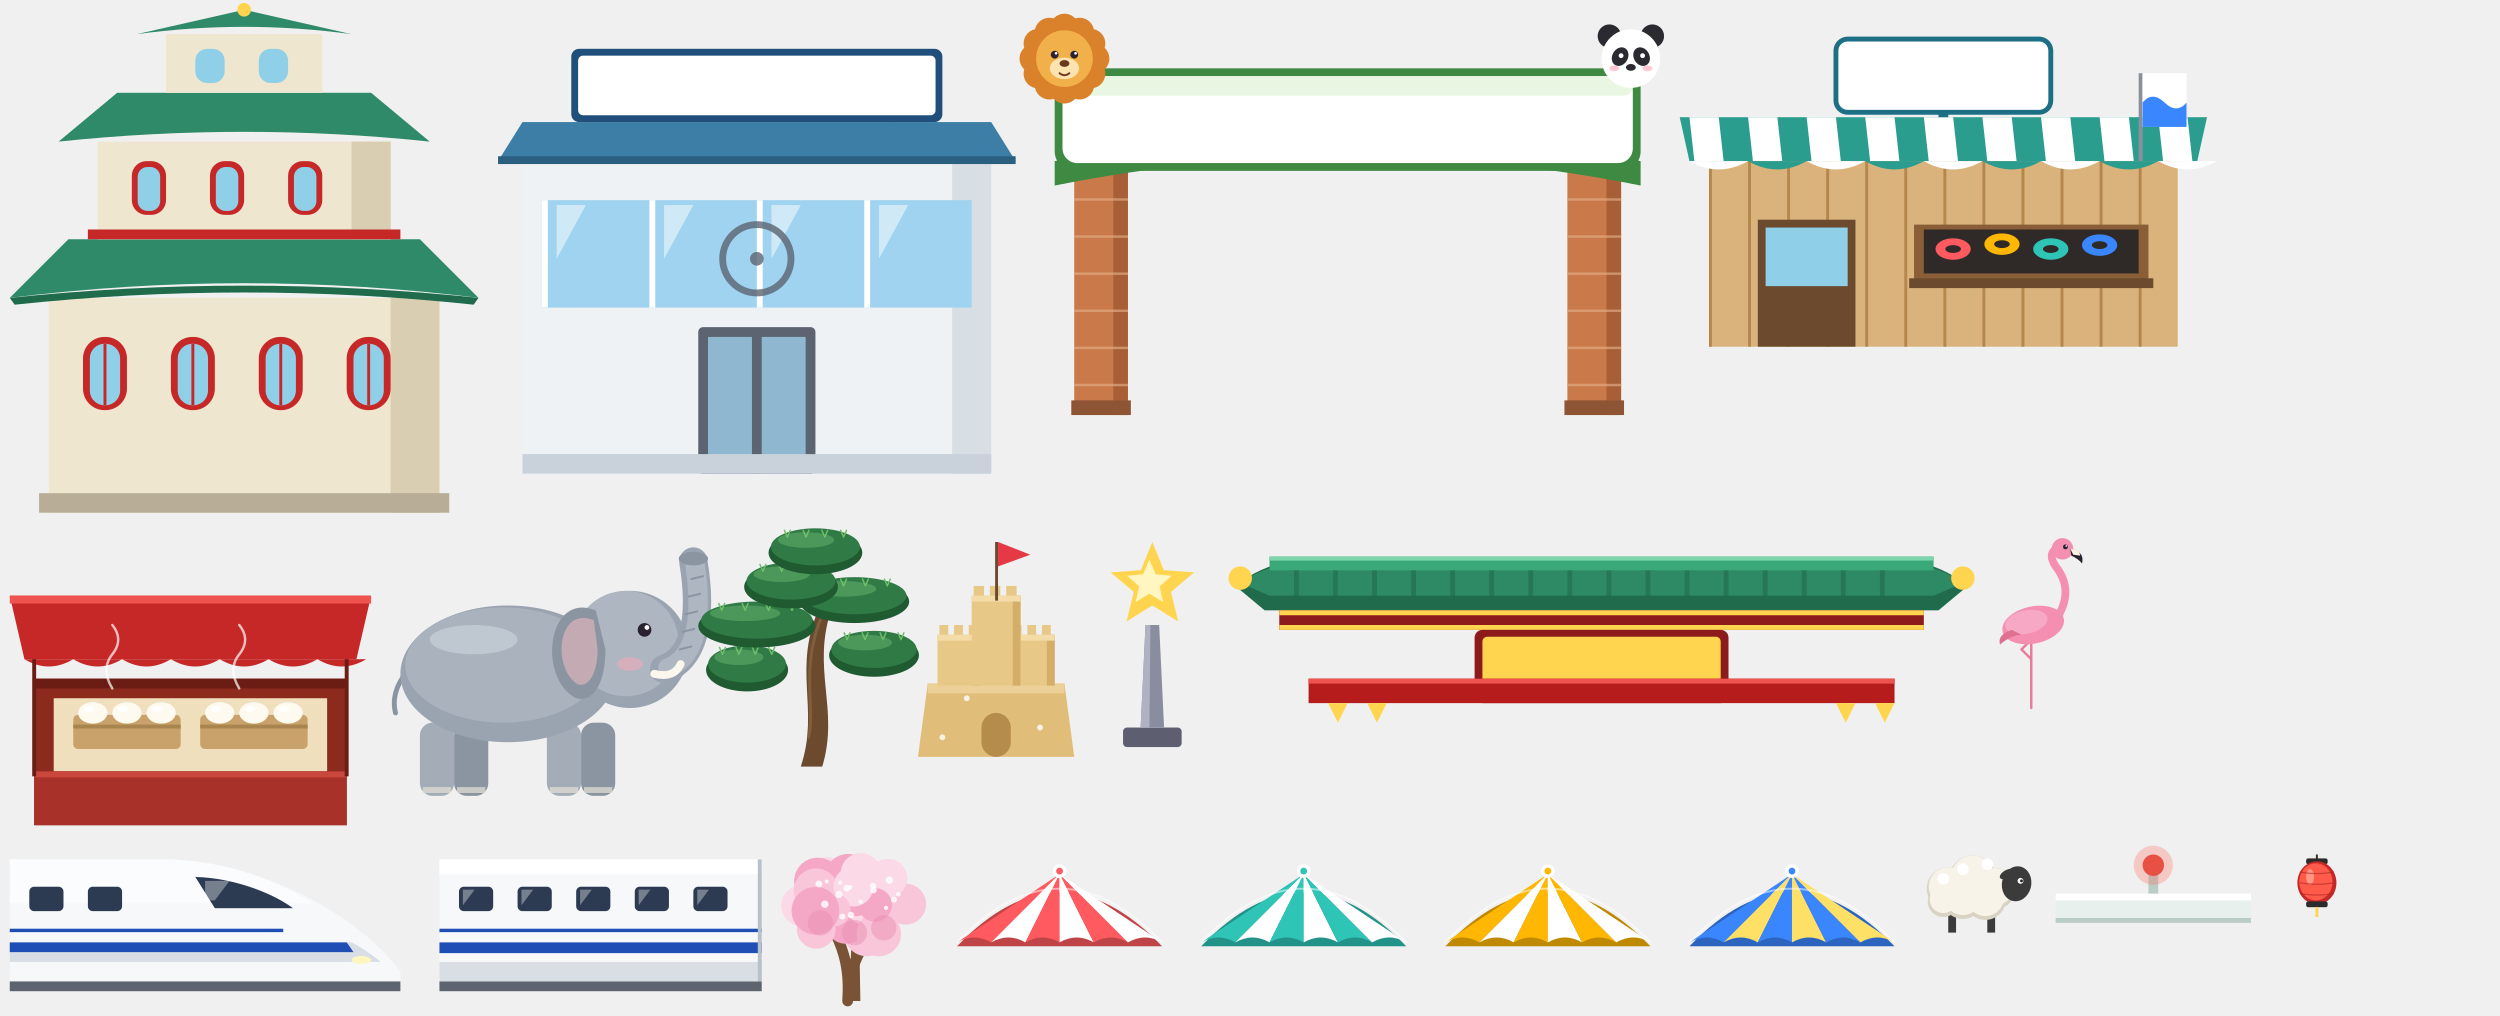
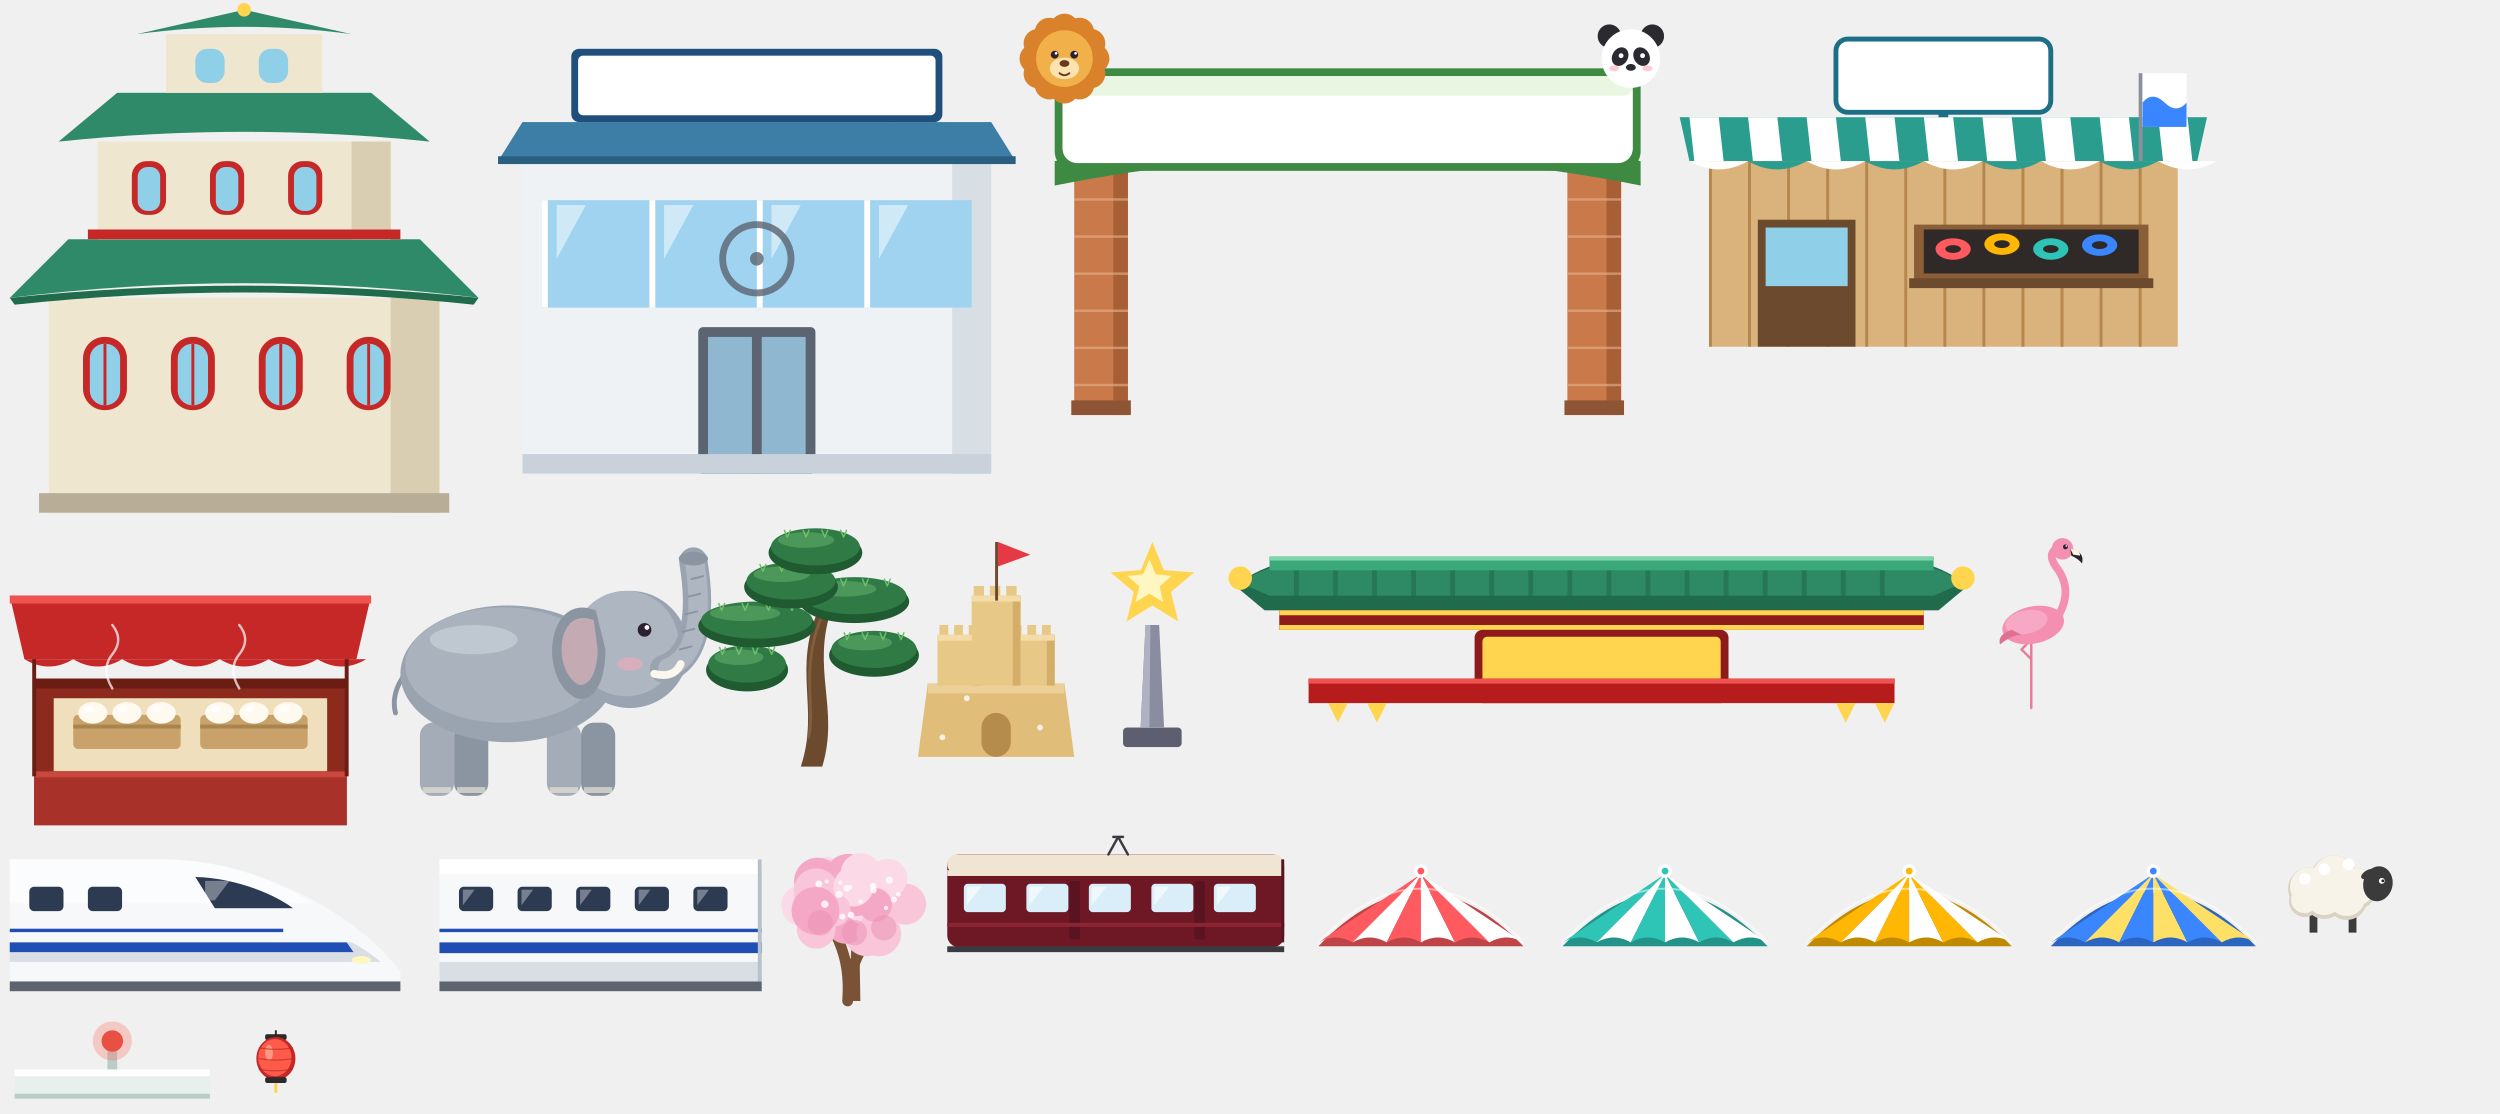
- <svg xmlns="http://www.w3.org/2000/svg" viewBox="0 0 512 208" width="512" height="208">
+ <svg xmlns="http://www.w3.org/2000/svg" viewBox="0 0 512 228" width="512" height="228">
  <g id="deco_ijokaku" transform="translate(2 2)">
    <g transform="translate(8 103) scale(0.1)">
      <rect x="0" y="-440" width="800" height="440" fill="#efe6cf" />
      <rect x="700" y="-440" width="100" height="440" fill="#d9ceb2" />
      <rect x="-20" y="-40" width="840" height="40" fill="#b8ae98" />
      <rect x="70" y="-360" width="90" height="150" rx="44" ry="44" fill="#c62828" />
      <rect x="84" y="-346" width="62" height="126" rx="30" ry="30" fill="#8fd0e8" />
      <rect x="112" y="-346" width="6" height="126" fill="#c62828" />
      <rect x="250" y="-360" width="90" height="150" rx="44" ry="44" fill="#c62828" />
      <rect x="264" y="-346" width="62" height="126" rx="30" ry="30" fill="#8fd0e8" />
      <rect x="292" y="-346" width="6" height="126" fill="#c62828" />
      <rect x="430" y="-360" width="90" height="150" rx="44" ry="44" fill="#c62828" />
      <rect x="444" y="-346" width="62" height="126" rx="30" ry="30" fill="#8fd0e8" />
      <rect x="472" y="-346" width="6" height="126" fill="#c62828" />
      <rect x="610" y="-360" width="90" height="150" rx="44" ry="44" fill="#c62828" />
      <rect x="624" y="-346" width="62" height="126" rx="30" ry="30" fill="#8fd0e8" />
      <rect x="652" y="-346" width="6" height="126" fill="#c62828" />
      <path d="M-80 -440 Q400 -500 880 -440 L760 -560 L40 -560 Z" fill="#2f8a6a" />
      <path d="M-80 -440 Q400 -490 880 -440 L870 -426 Q400 -476 -70 -426 Z" fill="#1f6b4c" />
      <rect x="100" y="-760" width="600" height="200" fill="#efe6cf" />
      <rect x="620" y="-760" width="80" height="200" fill="#d9ceb2" />
      <rect x="170" y="-720" width="70" height="110" rx="30" ry="30" fill="#c62828" />
      <rect x="182" y="-708" width="46" height="90" rx="20" ry="20" fill="#8fd0e8" />
      <rect x="330" y="-720" width="70" height="110" rx="30" ry="30" fill="#c62828" />
      <rect x="342" y="-708" width="46" height="90" rx="20" ry="20" fill="#8fd0e8" />
      <rect x="490" y="-720" width="70" height="110" rx="30" ry="30" fill="#c62828" />
      <rect x="502" y="-708" width="46" height="90" rx="20" ry="20" fill="#8fd0e8" />
      <rect x="80" y="-580" width="640" height="20" fill="#c62828" />
      <path d="M20 -760 Q400 -800 780 -760 L660 -860 L140 -860 Z" fill="#2f8a6a" />
      <rect x="240" y="-980" width="320" height="120" fill="#efe6cf" />
      <rect x="300" y="-950" width="60" height="70" rx="24" ry="24" fill="#8fd0e8" />
      <rect x="430" y="-950" width="60" height="70" rx="24" ry="24" fill="#8fd0e8" />
      <path d="M180 -980 Q400 -1010 620 -980 L400 -1030 Z" fill="#2f8a6a" />
      <circle cx="400" cy="-1030" r="14" fill="#ffd54f" />
    </g>
  </g>
  <g id="deco_ropewayStation" transform="translate(102 2)">
    <g transform="translate(5 95) scale(0.1)">
      <rect x="0" y="-640" width="960" height="640" fill="#eef2f5" />
      <rect x="880" y="-640" width="80" height="640" fill="#d7dee4" />
      <rect x="40" y="-560" width="880" height="220" fill="#9fd3ef" />
      <rect x="40" y="-560" width="12" height="220" fill="#ffffff" />
      <rect x="260" y="-560" width="12" height="220" fill="#ffffff" />
      <rect x="480" y="-560" width="12" height="220" fill="#ffffff" />
      <rect x="700" y="-560" width="12" height="220" fill="#ffffff" />
      <path d="M70 -550 L130 -550 L70 -440 Z" fill="#ffffff" opacity="0.5" />
      <path d="M290 -550 L350 -550 L290 -440 Z" fill="#ffffff" opacity="0.5" />
      <path d="M510 -550 L570 -550 L510 -440 Z" fill="#ffffff" opacity="0.5" />
      <path d="M730 -550 L790 -550 L730 -440 Z" fill="#ffffff" opacity="0.5" />
      <circle cx="480" cy="-440" r="70" fill="none" stroke="#5b6470" stroke-width="14" opacity="0.8" />
      <circle cx="480" cy="-440" r="14" fill="#5b6470" opacity="0.8" />
      <path d="M-50 -640 L1010 -640 L960 -720 L0 -720 Z" fill="#3d7ea6" />
      <rect x="-50" y="-650" width="1060" height="16" fill="#2a5f80" />
      <rect x="360" y="-300" width="240" height="300" rx="10" ry="10" fill="#5b6470" />
      <rect x="380" y="-280" width="90" height="280" fill="#8fb7cf" />
      <rect x="490" y="-280" width="90" height="280" fill="#8fb7cf" />
      <rect x="0" y="-40" width="960" height="40" fill="#c9d2da" />
      <rect x="100" y="-870" width="760" height="150" rx="16" ry="16" fill="#1f4f7a" />
      <rect x="114" y="-856" width="732" height="122" rx="10" ry="10" fill="#ffffff" />
      <rect x="200" y="-730" width="16" height="10" fill="#1f4f7a" />
      <rect x="744" y="-730" width="16" height="10" fill="#1f4f7a" />
    </g>
  </g>
  <g id="deco_zooGate" transform="translate(212 2)">
    <g transform="translate(8 83) scale(0.1)">
      <rect x="0" y="-560" width="110" height="560" fill="#c9794a" />
      <rect x="80" y="-560" width="30" height="560" fill="#a95f36" />
      <rect x="0" y="-520" width="110" height="5" fill="#e8b38a" opacity="0.6" />
      <rect x="0" y="-444" width="110" height="5" fill="#e8b38a" opacity="0.6" />
      <rect x="0" y="-368" width="110" height="5" fill="#e8b38a" opacity="0.6" />
      <rect x="0" y="-292" width="110" height="5" fill="#e8b38a" opacity="0.6" />
      <rect x="0" y="-216" width="110" height="5" fill="#e8b38a" opacity="0.6" />
      <rect x="0" y="-140" width="110" height="5" fill="#e8b38a" opacity="0.6" />
      <rect x="0" y="-64" width="110" height="5" fill="#e8b38a" opacity="0.6" />
      <rect x="-12" y="-586" width="134" height="30" fill="#3f8a43" />
      <rect x="-12" y="-586" width="134" height="9" fill="#6fbf5a" />
      <rect x="-6" y="-30" width="122" height="30" fill="#8e5534" />
      <rect x="1010" y="-560" width="110" height="560" fill="#c9794a" />
      <rect x="1090" y="-560" width="30" height="560" fill="#a95f36" />
      <rect x="1010" y="-520" width="110" height="5" fill="#e8b38a" opacity="0.6" />
      <rect x="1010" y="-444" width="110" height="5" fill="#e8b38a" opacity="0.6" />
      <rect x="1010" y="-368" width="110" height="5" fill="#e8b38a" opacity="0.6" />
      <rect x="1010" y="-292" width="110" height="5" fill="#e8b38a" opacity="0.6" />
      <rect x="1010" y="-216" width="110" height="5" fill="#e8b38a" opacity="0.6" />
      <rect x="1010" y="-140" width="110" height="5" fill="#e8b38a" opacity="0.6" />
      <rect x="1010" y="-64" width="110" height="5" fill="#e8b38a" opacity="0.6" />
      <rect x="998" y="-586" width="134" height="30" fill="#3f8a43" />
      <rect x="998" y="-586" width="134" height="9" fill="#6fbf5a" />
      <rect x="1004" y="-30" width="122" height="30" fill="#8e5534" />
      <path d="M-40 -520 Q560 -640 1160 -520 L1160 -470 Q560 -590 -40 -470 Z" fill="#3f8a43" />
      <rect x="-40" y="-710" width="1200" height="210" rx="40" ry="40" fill="#3f8a43" />
      <rect x="-24" y="-694" width="1168" height="178" rx="30" ry="30" fill="#ffffff" />
      <rect x="-24" y="-694" width="1168" height="40" rx="20" ry="20" fill="#e9f7e2" />
      <g transform="translate(-20 -730)">
        <circle cx="62" cy="0" r="30" fill="#d9822b" />
        <circle cx="53.69" cy="31" r="30" fill="#d9822b" />
        <circle cx="31" cy="53.69" r="30" fill="#d9822b" />
        <circle cx="0" cy="62" r="30" fill="#d9822b" />
        <circle cx="-31" cy="53.69" r="30" fill="#d9822b" />
        <circle cx="-53.69" cy="31" r="30" fill="#d9822b" />
        <circle cx="-62" cy="0" r="30" fill="#d9822b" />
        <circle cx="-53.69" cy="-31" r="30" fill="#d9822b" />
        <circle cx="-31" cy="-53.69" r="30" fill="#d9822b" />
        <circle cx="0" cy="-62" r="30" fill="#d9822b" />
        <circle cx="31" cy="-53.69" r="30" fill="#d9822b" />
        <circle cx="53.69" cy="-31" r="30" fill="#d9822b" />
        <circle cx="0" cy="0" r="58" fill="#f2b04a" />
        <ellipse cx="0" cy="20" rx="30" ry="22" fill="#fde3b0" />
        <circle cx="-20" cy="-8" r="8" fill="#2a2230" />
        <circle cx="-17.2" cy="-10.8" r="2.8" fill="#ffffff" />
        <circle cx="20" cy="-8" r="8" fill="#2a2230" />
        <circle cx="22.8" cy="-10.8" r="2.8" fill="#ffffff" />
        <ellipse cx="0" cy="10" rx="10" ry="7" fill="#6b3a1c" />
        <path d="M-10 30 Q0 38 10 30" fill="none" stroke="#6b3a1c" stroke-width="4" stroke-linecap="round" stroke-linejoin="round" />
      </g>
      <g transform="translate(1140 -730)">
        <circle cx="-44" cy="-46" r="24" fill="#2a2a30" />
        <circle cx="44" cy="-46" r="24" fill="#2a2a30" />
        <circle cx="0" cy="0" r="60" fill="#ffffff" />
        <ellipse cx="-22" cy="-4" rx="16" ry="20" fill="#2a2a30" transform="rotate(30 -22 -4)" />
        <ellipse cx="22" cy="-4" rx="16" ry="20" fill="#2a2a30" transform="rotate(-30 22 -4)" />
        <circle cx="-20" cy="-6" r="5" fill="#ffffff" />
        <circle cx="24" cy="-6" r="5" fill="#ffffff" />
        <ellipse cx="0" cy="18" rx="10" ry="7" fill="#2a2a30" />
        <ellipse cx="-34" cy="20" rx="10" ry="6" fill="#ffb0c0" opacity="0.7" />
        <ellipse cx="34" cy="20" rx="10" ry="6" fill="#ffb0c0" opacity="0.7" />
      </g>
    </g>
  </g>
  <g id="deco_hut" transform="translate(344 2)">
    <g transform="translate(6 69) scale(0.1)">
      <rect x="0" y="-400" width="960" height="400" fill="#d9b27c" />
      <rect x="0" y="-400" width="6" height="400" fill="#b5874d" />
      <rect x="80" y="-400" width="6" height="400" fill="#b5874d" />
      <rect x="160" y="-400" width="6" height="400" fill="#b5874d" />
      <rect x="240" y="-400" width="6" height="400" fill="#b5874d" />
      <rect x="320" y="-400" width="6" height="400" fill="#b5874d" />
      <rect x="400" y="-400" width="6" height="400" fill="#b5874d" />
      <rect x="480" y="-400" width="6" height="400" fill="#b5874d" />
      <rect x="560" y="-400" width="6" height="400" fill="#b5874d" />
      <rect x="640" y="-400" width="6" height="400" fill="#b5874d" />
      <rect x="720" y="-400" width="6" height="400" fill="#b5874d" />
      <rect x="800" y="-400" width="6" height="400" fill="#b5874d" />
      <rect x="880" y="-400" width="6" height="400" fill="#b5874d" />
      <rect x="0" y="-400" width="960" height="20" fill="#b5874d" />
      <rect x="420" y="-250" width="480" height="120" fill="#8a5e36" />
      <rect x="410" y="-140" width="500" height="20" fill="#6b4a2e" />
      <rect x="440" y="-240" width="440" height="90" fill="#2f2a28" />
      <ellipse cx="500" cy="-200" rx="36" ry="22" fill="#ff5a5f" />
      <ellipse cx="500" cy="-200" rx="16" ry="8" fill="#2f2a28" />
      <ellipse cx="600" cy="-210" rx="36" ry="22" fill="#ffb703" />
      <ellipse cx="600" cy="-210" rx="16" ry="8" fill="#2f2a28" />
      <ellipse cx="700" cy="-200" rx="36" ry="22" fill="#2ec4b6" />
      <ellipse cx="700" cy="-200" rx="16" ry="8" fill="#2f2a28" />
      <ellipse cx="800" cy="-208" rx="36" ry="22" fill="#3a86ff" />
      <ellipse cx="800" cy="-208" rx="16" ry="8" fill="#2f2a28" />
      <rect x="100" y="-260" width="200" height="260" fill="#6b4a2e" />
      <rect x="116" y="-244" width="168" height="120" fill="#8fd0e8" />
      <path d="M-60 -470 L1020 -470 L1000 -380 L-40 -380 Z" fill="#2a9d8f" />
      <path d="M-40 -470 L20 -470 L30 -380 L-30 -380 Z" fill="#ffffff" />
      <path d="M80 -470 L140 -470 L150 -380 L90 -380 Z" fill="#ffffff" />
      <path d="M200 -470 L260 -470 L270 -380 L210 -380 Z" fill="#ffffff" />
      <path d="M320 -470 L380 -470 L390 -380 L330 -380 Z" fill="#ffffff" />
      <path d="M440 -470 L500 -470 L510 -380 L450 -380 Z" fill="#ffffff" />
      <path d="M560 -470 L620 -470 L630 -380 L570 -380 Z" fill="#ffffff" />
      <path d="M680 -470 L740 -470 L750 -380 L690 -380 Z" fill="#ffffff" />
      <path d="M800 -470 L860 -470 L870 -380 L810 -380 Z" fill="#ffffff" />
      <path d="M920 -470 L980 -470 L990 -380 L930 -380 Z" fill="#ffffff" />
      <path d="M-40 -380 q60 34 120 0 Z" fill="#ffffff" />
      <path d="M80 -380 q60 34 120 0 Z" fill="#2a9d8f" />
      <path d="M200 -380 q60 34 120 0 Z" fill="#ffffff" />
      <path d="M320 -380 q60 34 120 0 Z" fill="#2a9d8f" />
      <path d="M440 -380 q60 34 120 0 Z" fill="#ffffff" />
      <path d="M560 -380 q60 34 120 0 Z" fill="#2a9d8f" />
      <path d="M680 -380 q60 34 120 0 Z" fill="#ffffff" />
      <path d="M800 -380 q60 34 120 0 Z" fill="#2a9d8f" />
      <path d="M920 -380 q60 34 120 0 Z" fill="#ffffff" />
      <rect x="260" y="-630" width="440" height="150" rx="24" ry="24" fill="#ffffff" />
      <rect x="260" y="-630" width="440" height="150" rx="24" ry="24" fill="none" stroke="#1d6f86" stroke-width="10" />
      <rect x="470" y="-480" width="20" height="10" fill="#1d6f86" />
      <rect x="880" y="-560" width="8" height="180" fill="#8a8f99" />
      <rect x="888" y="-560" width="90" height="110" fill="#ffffff" />
      <path d="M888 -500 q20 -24 45 0 t45 0 L978 -450 L888 -450 Z" fill="#3a86ff" />
    </g>
  </g>
  <g id="deco_stall" transform="translate(2 110)">
    <g transform="translate(5 59) scale(0.1)">
      <rect x="0" y="-300" width="640" height="300" fill="#8d2a1e" />
      <rect x="0" y="-300" width="640" height="20" fill="#6b1d14" />
      <rect x="40" y="-260" width="560" height="150" fill="#f0dfbd" />
      <rect x="80" y="-226" width="220" height="70" rx="10" ry="10" fill="#c8a26a" />
      <rect x="80" y="-206" width="220" height="8" fill="#a8844e" />
      <ellipse cx="120" cy="-230" rx="30" ry="22" fill="#fffaf0" />
      <ellipse cx="112" cy="-238" rx="10" ry="6" fill="#ffffff" />
      <ellipse cx="190" cy="-230" rx="30" ry="22" fill="#fffaf0" />
      <ellipse cx="182" cy="-238" rx="10" ry="6" fill="#ffffff" />
      <ellipse cx="260" cy="-230" rx="30" ry="22" fill="#fffaf0" />
      <ellipse cx="252" cy="-238" rx="10" ry="6" fill="#ffffff" />
      <rect x="340" y="-226" width="220" height="70" rx="10" ry="10" fill="#c8a26a" />
      <rect x="340" y="-206" width="220" height="8" fill="#a8844e" />
      <ellipse cx="380" cy="-230" rx="30" ry="22" fill="#fffaf0" />
      <ellipse cx="372" cy="-238" rx="10" ry="6" fill="#ffffff" />
      <ellipse cx="450" cy="-230" rx="30" ry="22" fill="#fffaf0" />
      <ellipse cx="442" cy="-238" rx="10" ry="6" fill="#ffffff" />
      <ellipse cx="520" cy="-230" rx="30" ry="22" fill="#fffaf0" />
      <ellipse cx="512" cy="-238" rx="10" ry="6" fill="#ffffff" />
      <rect x="0" y="-110" width="640" height="110" fill="#a8322a" />
      <rect x="0" y="-110" width="640" height="12" fill="#c9473d" />
      <path d="M-50 -470 L690 -470 L660 -340 L-20 -340 Z" fill="#c62828" />
      <rect x="-50" y="-470" width="740" height="16" fill="#ef5350" />
      <path d="M-20 -340 q50 30 100 0 Z" fill="#c62828" />
      <path d="M80 -340 q50 30 100 0 Z" fill="#c62828" />
      <path d="M180 -340 q50 30 100 0 Z" fill="#c62828" />
      <path d="M280 -340 q50 30 100 0 Z" fill="#c62828" />
      <path d="M380 -340 q50 30 100 0 Z" fill="#c62828" />
      <path d="M480 -340 q50 30 100 0 Z" fill="#c62828" />
      <path d="M580 -340 q50 30 100 0 Z" fill="#c62828" />
      <rect x="-4" y="-340" width="8" height="240" fill="#6b1d14" />
      <rect x="636" y="-340" width="8" height="240" fill="#6b1d14" />
      <path d="M160 -280 q-24 -40 0 -70 q24 -30 0 -60" fill="none" stroke="#ffffff" stroke-width="5" stroke-linecap="round" stroke-linejoin="round" opacity="0.7" />
      <path d="M420 -280 q-24 -40 0 -70 q24 -30 0 -60" fill="none" stroke="#ffffff" stroke-width="5" stroke-linecap="round" stroke-linejoin="round" opacity="0.7" />
    </g>
  </g>
  <g id="deco_elephant" transform="translate(80 110)">
    <g transform="translate(2 53) scale(0.1)">
      <rect x="40" y="-150" width="70" height="150" rx="26" ry="26" fill="#a3acb7" />
      <rect x="46" y="-18" width="58" height="12" fill="#e6e1d6" opacity="0.7" />
      <rect x="110" y="-150" width="70" height="150" rx="26" ry="26" fill="#8b95a1" />
      <rect x="116" y="-18" width="58" height="12" fill="#e6e1d6" opacity="0.7" />
      <rect x="300" y="-150" width="70" height="150" rx="26" ry="26" fill="#a3acb7" />
      <rect x="306" y="-18" width="58" height="12" fill="#e6e1d6" opacity="0.7" />
      <rect x="370" y="-150" width="70" height="150" rx="26" ry="26" fill="#8b95a1" />
      <rect x="376" y="-18" width="58" height="12" fill="#e6e1d6" opacity="0.7" />
      <path d="M10 -250 Q-20 -210 -10 -170" fill="none" stroke="#8b95a1" stroke-width="10" stroke-linecap="round" stroke-linejoin="round" />
      <ellipse cx="220" cy="-250" rx="220" ry="140" fill="#9aa4b0" />
      <ellipse cx="210" cy="-268" rx="200" ry="118" fill="#a9b2bd" />
      <ellipse cx="150" cy="-320" rx="90" ry="30" fill="#c4ccd5" opacity="0.8" />
      <circle cx="470" cy="-300" r="120" fill="#9aa4b0" />
      <circle cx="462" cy="-312" r="108" fill="#adb6c1" />
      <path d="M400 -380 C300 -420 280 -240 360 -200 C400 -190 420 -240 420 -300 Z" fill="#8b95a1" />
      <path d="M396 -360 C320 -390 310 -260 364 -228 C390 -222 404 -260 404 -300 Z" fill="#e8b7c0" opacity="0.6" />
      <path d="M540 -260 C600 -280 620 -360 600 -480" fill="none" stroke="#9aa4b0" stroke-width="58" stroke-linecap="round" stroke-linejoin="round" />
      <path d="M548 -262 C604 -284 620 -360 604 -470" fill="none" stroke="#adb6c1" stroke-width="40" stroke-linecap="round" stroke-linejoin="round" />
      <path d="M572 -300 l24 -6" fill="none" stroke="#8b95a1" stroke-width="4" stroke-linecap="round" stroke-linejoin="round" />
      <path d="M578 -336 l24 -6" fill="none" stroke="#8b95a1" stroke-width="4" stroke-linecap="round" stroke-linejoin="round" />
      <path d="M584 -372 l24 -6" fill="none" stroke="#8b95a1" stroke-width="4" stroke-linecap="round" stroke-linejoin="round" />
      <path d="M590 -408 l24 -6" fill="none" stroke="#8b95a1" stroke-width="4" stroke-linecap="round" stroke-linejoin="round" />
      <path d="M596 -444 l24 -6" fill="none" stroke="#8b95a1" stroke-width="4" stroke-linecap="round" stroke-linejoin="round" />
      <ellipse cx="600" cy="-486" rx="30" ry="14" fill="#8b95a1" />
      <circle cx="500" cy="-340" r="14" fill="#2a2230" />
      <circle cx="504.9" cy="-344.9" r="4.9" fill="#ffffff" />
      <path d="M520 -250 Q560 -240 574 -270" fill="none" stroke="#fbf7ee" stroke-width="16" stroke-linecap="round" stroke-linejoin="round" />
      <ellipse cx="470" cy="-270" rx="26" ry="14" fill="#f4a8b8" opacity="0.6" />
    </g>
  </g>
  <g id="deco_pine" transform="translate(152 110)">
    <g transform="translate(14 47) scale(0.1)">
      <path d="M-20 0 C20 -120 -40 -200 20 -330 L44 -326 C0 -200 60 -120 24 0 Z" fill="#6b4a2e" />
      <path d="M-4 -60 C10 -120 -20 -200 20 -300" fill="none" stroke="#8a6644" stroke-width="6" stroke-linecap="round" stroke-linejoin="round" opacity="0.7" />
      <ellipse cx="-130" cy="-198" rx="84" ry="44" fill="#1f5a31" />
      <ellipse cx="-130" cy="-210" rx="79.8" ry="38" fill="#2f7a45" />
      <ellipse cx="-146.8" cy="-224" rx="50.4" ry="16" fill="#4f9a5c" opacity="0.9" />
      <path d="M-180.4 -230 l-6 -14 M-180.4 -230 l6 -14" fill="none" stroke="#6fbf6a" stroke-width="3" stroke-linecap="round" stroke-linejoin="round" />
      <path d="M-146.8 -230 l-6 -14 M-146.8 -230 l6 -14" fill="none" stroke="#6fbf6a" stroke-width="3" stroke-linecap="round" stroke-linejoin="round" />
      <path d="M-113.2 -230 l-6 -14 M-113.2 -230 l6 -14" fill="none" stroke="#6fbf6a" stroke-width="3" stroke-linecap="round" stroke-linejoin="round" />
      <path d="M-79.6 -230 l-6 -14 M-79.6 -230 l6 -14" fill="none" stroke="#6fbf6a" stroke-width="3" stroke-linecap="round" stroke-linejoin="round" />
      <ellipse cx="130" cy="-228" rx="92" ry="44" fill="#1f5a31" />
      <ellipse cx="130" cy="-240" rx="87.4" ry="38" fill="#2f7a45" />
      <ellipse cx="111.6" cy="-254" rx="55.2" ry="16" fill="#4f9a5c" opacity="0.9" />
      <path d="M74.8 -260 l-6 -14 M74.8 -260 l6 -14" fill="none" stroke="#6fbf6a" stroke-width="3" stroke-linecap="round" stroke-linejoin="round" />
      <path d="M111.6 -260 l-6 -14 M111.6 -260 l6 -14" fill="none" stroke="#6fbf6a" stroke-width="3" stroke-linecap="round" stroke-linejoin="round" />
      <path d="M148.4 -260 l-6 -14 M148.4 -260 l6 -14" fill="none" stroke="#6fbf6a" stroke-width="3" stroke-linecap="round" stroke-linejoin="round" />
      <path d="M185.2 -260 l-6 -14 M185.2 -260 l6 -14" fill="none" stroke="#6fbf6a" stroke-width="3" stroke-linecap="round" stroke-linejoin="round" />
      <ellipse cx="-110" cy="-288" rx="120" ry="44" fill="#1f5a31" />
      <ellipse cx="-110" cy="-300" rx="114" ry="38" fill="#2f7a45" />
      <ellipse cx="-134" cy="-314" rx="72" ry="16" fill="#4f9a5c" opacity="0.9" />
      <path d="M-182 -320 l-6 -14 M-182 -320 l6 -14" fill="none" stroke="#6fbf6a" stroke-width="3" stroke-linecap="round" stroke-linejoin="round" />
      <path d="M-134 -320 l-6 -14 M-134 -320 l6 -14" fill="none" stroke="#6fbf6a" stroke-width="3" stroke-linecap="round" stroke-linejoin="round" />
      <path d="M-86 -320 l-6 -14 M-86 -320 l6 -14" fill="none" stroke="#6fbf6a" stroke-width="3" stroke-linecap="round" stroke-linejoin="round" />
      <path d="M-38 -320 l-6 -14 M-38 -320 l6 -14" fill="none" stroke="#6fbf6a" stroke-width="3" stroke-linecap="round" stroke-linejoin="round" />
      <ellipse cx="90" cy="-338" rx="112" ry="44" fill="#1f5a31" />
      <ellipse cx="90" cy="-350" rx="106.4" ry="38" fill="#2f7a45" />
      <ellipse cx="67.6" cy="-364" rx="67.2" ry="16" fill="#4f9a5c" opacity="0.9" />
      <path d="M22.8 -370 l-6 -14 M22.8 -370 l6 -14" fill="none" stroke="#6fbf6a" stroke-width="3" stroke-linecap="round" stroke-linejoin="round" />
      <path d="M67.6 -370 l-6 -14 M67.6 -370 l6 -14" fill="none" stroke="#6fbf6a" stroke-width="3" stroke-linecap="round" stroke-linejoin="round" />
      <path d="M112.4 -370 l-6 -14 M112.4 -370 l6 -14" fill="none" stroke="#6fbf6a" stroke-width="3" stroke-linecap="round" stroke-linejoin="round" />
      <path d="M157.2 -370 l-6 -14 M157.2 -370 l6 -14" fill="none" stroke="#6fbf6a" stroke-width="3" stroke-linecap="round" stroke-linejoin="round" />
      <ellipse cx="-40" cy="-368" rx="96" ry="44" fill="#1f5a31" />
      <ellipse cx="-40" cy="-380" rx="91.2" ry="38" fill="#2f7a45" />
      <ellipse cx="-59.2" cy="-394" rx="57.6" ry="16" fill="#4f9a5c" opacity="0.9" />
      <path d="M-97.6 -400 l-6 -14 M-97.6 -400 l6 -14" fill="none" stroke="#6fbf6a" stroke-width="3" stroke-linecap="round" stroke-linejoin="round" />
      <path d="M-59.2 -400 l-6 -14 M-59.2 -400 l6 -14" fill="none" stroke="#6fbf6a" stroke-width="3" stroke-linecap="round" stroke-linejoin="round" />
      <path d="M-20.8 -400 l-6 -14 M-20.8 -400 l6 -14" fill="none" stroke="#6fbf6a" stroke-width="3" stroke-linecap="round" stroke-linejoin="round" />
      <path d="M17.6 -400 l-6 -14 M17.6 -400 l6 -14" fill="none" stroke="#6fbf6a" stroke-width="3" stroke-linecap="round" stroke-linejoin="round" />
      <ellipse cx="10" cy="-438" rx="96" ry="44" fill="#1f5a31" />
      <ellipse cx="10" cy="-450" rx="91.2" ry="38" fill="#2f7a45" />
      <ellipse cx="-9.2" cy="-464" rx="57.6" ry="16" fill="#4f9a5c" opacity="0.9" />
      <path d="M-47.6 -470 l-6 -14 M-47.6 -470 l6 -14" fill="none" stroke="#6fbf6a" stroke-width="3" stroke-linecap="round" stroke-linejoin="round" />
      <path d="M-9.2 -470 l-6 -14 M-9.2 -470 l6 -14" fill="none" stroke="#6fbf6a" stroke-width="3" stroke-linecap="round" stroke-linejoin="round" />
      <path d="M29.2 -470 l-6 -14 M29.2 -470 l6 -14" fill="none" stroke="#6fbf6a" stroke-width="3" stroke-linecap="round" stroke-linejoin="round" />
      <path d="M67.6 -470 l-6 -14 M67.6 -470 l6 -14" fill="none" stroke="#6fbf6a" stroke-width="3" stroke-linecap="round" stroke-linejoin="round" />
    </g>
  </g>
  <g id="deco_sandcastle" transform="translate(186 110)">
    <g transform="translate(3 45) scale(0.1)">
      <path d="M-10 0 L10 -150 L290 -150 L310 0 Z" fill="#e0bd78" />
      <rect x="10" y="-150" width="280" height="20" fill="#ecd097" />
      <rect x="30" y="-250" width="90" height="104" fill="#e8c887" />
      <rect x="104" y="-250" width="16" height="104" fill="#d4ae68" />
      <rect x="34" y="-270" width="18" height="22" fill="#e8c887" />
      <rect x="64" y="-270" width="18" height="22" fill="#e8c887" />
      <rect x="94" y="-270" width="18" height="22" fill="#e8c887" />
      <rect x="30" y="-250" width="90" height="12" fill="#f4dca8" />
      <rect x="180" y="-250" width="90" height="104" fill="#e8c887" />
      <rect x="254" y="-250" width="16" height="104" fill="#d4ae68" />
      <rect x="184" y="-270" width="18" height="22" fill="#e8c887" />
      <rect x="214" y="-270" width="18" height="22" fill="#e8c887" />
      <rect x="244" y="-270" width="18" height="22" fill="#e8c887" />
      <rect x="180" y="-250" width="90" height="12" fill="#f4dca8" />
      <rect x="100" y="-330" width="100" height="184" fill="#e8c887" />
      <rect x="184" y="-330" width="16" height="184" fill="#d4ae68" />
      <rect x="104" y="-350" width="21.33" height="22" fill="#e8c887" />
      <rect x="137.33" y="-350" width="21.33" height="22" fill="#e8c887" />
      <rect x="170.67" y="-350" width="21.33" height="22" fill="#e8c887" />
      <rect x="100" y="-330" width="100" height="12" fill="#f4dca8" />
      <rect x="120" y="-90" width="60" height="90" rx="30" ry="30" fill="#b58c4c" />
      <rect x="148" y="-440" width="6" height="120" fill="#6b4a2e" />
      <path d="M154 -440 L220 -414 L154 -390 Z" fill="#e63946" />
      <circle cx="40" cy="-40" r="6" fill="#ffffff" opacity="0.8" />
      <circle cx="240" cy="-60" r="6" fill="#ffffff" opacity="0.8" />
      <circle cx="90" cy="-120" r="6" fill="#ffffff" opacity="0.8" />
    </g>
  </g>
  <g id="deco_monument" transform="translate(224 110)">
    <g transform="translate(12 43) scale(0.1)">
      <rect x="-60" y="-40" width="120" height="40" rx="8" ry="8" fill="#5d5f70" />
      <path d="M-24 -40 L-14 -250 L14 -250 L24 -40 Z" fill="#8a8ca0" />
      <path d="M-24 -40 L-14 -250 L-4 -250 L-6 -40 Z" fill="#b0b2c4" />
      <polygon points="0,-420 23.51,-362.36 85.6,-357.81 38.04,-317.64 52.9,-257.19 0,-290 -52.9,-257.19 -38.04,-317.64 -85.6,-357.81 -23.51,-362.36" fill="#ffd54f" />
      <polygon points="-6,-384 6.93,-353.8 39.65,-350.83 14.92,-329.2 22.21,-297.17 -6,-314 -34.21,-297.17 -26.92,-329.2 -51.65,-350.83 -18.93,-353.8" fill="#fff6c2" />
    </g>
  </g>
  <g id="deco_gateRoof" transform="translate(252 110)">
    <g transform="translate(12 4) scale(0.1)">
      <path d="M-110 60 Q-60 20 0 10 L1280 10 Q1340 20 1390 60 L1330 110 L-50 110 Z" fill="#1f6b4c" />
      <path d="M-100 54 Q-56 22 0 16 L1280 16 Q1336 22 1380 54 L1320 80 L-40 80 Z" fill="#2e8a64" />
      <rect x="10" y="20" width="10" height="80" fill="#1f6b4c" opacity="0.6" />
      <rect x="90" y="20" width="10" height="80" fill="#1f6b4c" opacity="0.6" />
      <rect x="170" y="20" width="10" height="80" fill="#1f6b4c" opacity="0.6" />
      <rect x="250" y="20" width="10" height="80" fill="#1f6b4c" opacity="0.6" />
      <rect x="330" y="20" width="10" height="80" fill="#1f6b4c" opacity="0.6" />
      <rect x="410" y="20" width="10" height="80" fill="#1f6b4c" opacity="0.6" />
      <rect x="490" y="20" width="10" height="80" fill="#1f6b4c" opacity="0.6" />
      <rect x="570" y="20" width="10" height="80" fill="#1f6b4c" opacity="0.6" />
      <rect x="650" y="20" width="10" height="80" fill="#1f6b4c" opacity="0.6" />
      <rect x="730" y="20" width="10" height="80" fill="#1f6b4c" opacity="0.6" />
      <rect x="810" y="20" width="10" height="80" fill="#1f6b4c" opacity="0.6" />
      <rect x="890" y="20" width="10" height="80" fill="#1f6b4c" opacity="0.6" />
      <rect x="970" y="20" width="10" height="80" fill="#1f6b4c" opacity="0.6" />
      <rect x="1050" y="20" width="10" height="80" fill="#1f6b4c" opacity="0.6" />
      <rect x="1130" y="20" width="10" height="80" fill="#1f6b4c" opacity="0.6" />
      <rect x="1210" y="20" width="10" height="80" fill="#1f6b4c" opacity="0.6" />
      <rect x="-40" y="0" width="1360" height="28" fill="#3aa878" />
      <rect x="-40" y="0" width="1360" height="8" fill="#7fd6ae" />
      <circle cx="-100" cy="44" r="24" fill="#ffd54f" />
      <circle cx="1380" cy="44" r="24" fill="#ffd54f" />
      <rect x="-20" y="110" width="1320" height="40" fill="#8e1b1b" />
      <rect x="-20" y="110" width="1320" height="10" fill="#ffd54f" />
      <rect x="-20" y="140" width="1320" height="10" fill="#ffd54f" />
      <rect x="380" y="150" width="520" height="150" rx="16" ry="16" fill="#8e1b1b" />
      <rect x="396" y="164" width="488" height="122" rx="10" ry="10" fill="#ffd54f" />
      <rect x="40" y="250" width="1200" height="50" fill="#b71c1c" />
      <rect x="40" y="250" width="1200" height="10" fill="#ef5350" />
      <path d="M80 300 l20 40 l20 -40 Z" fill="#ffd54f" />
      <path d="M160 300 l20 40 l20 -40 Z" fill="#ffd54f" />
      <path d="M1120 300 l20 40 l20 -40 Z" fill="#ffd54f" />
      <path d="M1200 300 l20 40 l20 -40 Z" fill="#ffd54f" />
    </g>
  </g>
  <g id="deco_flamingo" transform="translate(408 110)">
    <g transform="translate(8 35) scale(0.1)">
      <path d="M0 0 L0 -140 M0 -100 L-20 -120 L0 -140" fill="none" stroke="#e87a9a" stroke-width="5" stroke-linecap="round" stroke-linejoin="round" />
      <ellipse cx="4" cy="-170" rx="64" ry="38" fill="#f48fb1" transform="rotate(-12 4 -170)" />
      <ellipse cx="-10" cy="-176" rx="44" ry="24" fill="#f7a8c4" transform="rotate(-12 -10 -176)" />
      <path d="M-40 -160 Q-70 -150 -64 -130 Q-40 -150 -20 -150 Z" fill="#e0708f" />
      <path d="M50 -180 Q90 -240 50 -290 Q30 -320 60 -330" fill="none" stroke="#f48fb1" stroke-width="16" stroke-linecap="round" stroke-linejoin="round" />
      <circle cx="64" cy="-326" r="22" fill="#f48fb1" />
      <circle cx="70" cy="-330" r="5" fill="#2a2230" />
      <circle cx="71.75" cy="-331.75" r="1.75" fill="#ffffff" />
      <path d="M80 -326 Q110 -320 104 -296 Q96 -306 82 -312 Z" fill="#2a2230" />
      <path d="M80 -326 Q100 -324 100 -312 L86 -314 Z" fill="#fff2e0" />
    </g>
  </g>
  <g id="deco_shinNose" transform="translate(2 174)">
    <g transform="translate(0 29) scale(0.1)">
      <path d="M0 -270 L320 -270 C520 -266 720 -150 800 -40 L800 -20 L0 -20 Z" fill="#f6f8fa" />
      <path d="M0 -270 L320 -270 C440 -268 540 -230 620 -180 L0 -180 Z" fill="#ffffff" opacity="0.6" />
      <path d="M0 -100 L700 -100 C720 -90 740 -76 760 -60 L0 -60 Z" fill="#d9dee5" />
      <path d="M0 -100 L690 -100 L704 -80 L0 -80 Z" fill="#1f4fb4" />
      <rect x="0" y="-128" width="560" height="7" fill="#1f4fb4" />
      <rect x="40" y="-214" width="70" height="50" rx="10" ry="10" fill="#2c3a52" />
      <rect x="160" y="-214" width="70" height="50" rx="10" ry="10" fill="#2c3a52" />
      <path d="M380 -234 C460 -232 540 -200 580 -170 L420 -170 Z" fill="#2c3a52" />
      <path d="M400 -226 L450 -226 L420 -186 L400 -186 Z" fill="#ffffff" opacity="0.35" />
      <ellipse cx="720" cy="-64" rx="20" ry="8" fill="#fff6c0" />
      <rect x="0" y="-20" width="800" height="20" fill="#5d6470" />
    </g>
  </g>
  <g id="deco_shinCar" transform="translate(90 174)">
    <g transform="translate(0 29) scale(0.1)">
      <rect x="0" y="-270" width="660" height="250" fill="#f6f8fa" />
      <rect x="0" y="-270" width="660" height="30" fill="#ffffff" />
      <rect x="0" y="-60" width="660" height="40" fill="#d9dee5" />
      <rect x="0" y="-100" width="660" height="22" fill="#1f4fb4" />
      <rect x="0" y="-128" width="660" height="7" fill="#1f4fb4" />
      <rect x="40" y="-214" width="70" height="50" rx="10" ry="10" fill="#2c3a52" />
      <rect x="160" y="-214" width="70" height="50" rx="10" ry="10" fill="#2c3a52" />
      <rect x="280" y="-214" width="70" height="50" rx="10" ry="10" fill="#2c3a52" />
      <rect x="400" y="-214" width="70" height="50" rx="10" ry="10" fill="#2c3a52" />
      <rect x="520" y="-214" width="70" height="50" rx="10" ry="10" fill="#2c3a52" />
      <path d="M48 -208 L72 -208 L48 -176 Z" fill="#ffffff" opacity="0.35" />
      <path d="M168 -208 L192 -208 L168 -176 Z" fill="#ffffff" opacity="0.35" />
      <path d="M288 -208 L312 -208 L288 -176 Z" fill="#ffffff" opacity="0.35" />
      <path d="M408 -208 L432 -208 L408 -176 Z" fill="#ffffff" opacity="0.35" />
      <path d="M528 -208 L552 -208 L528 -176 Z" fill="#ffffff" opacity="0.35" />
      <rect x="652" y="-270" width="8" height="250" fill="#b8c0ca" />
      <rect x="0" y="-20" width="660" height="20" fill="#5d6470" />
    </g>
  </g>
  <g id="deco_sakura" transform="translate(160 174)">
    <g transform="translate(15 31) scale(0.1)">
      <path d="M-14 0 C-10 -60 -20 -100 -40 -140 M-6 -60 C10 -110 30 -130 50 -150" fill="none" stroke="#7a5236" stroke-width="22" stroke-linecap="round" stroke-linejoin="round" />
      <path d="M-12 0 L-6 -120 L10 -120 L12 0 Z" fill="#7a5236" />
      <circle cx="-20.91" cy="-259.18" r="34.73" fill="#f9c6d9" />
      <circle cx="1.3" cy="-198.95" r="36.19" fill="#f4a8c6" />
      <circle cx="-16.92" cy="-226.91" r="47.49" fill="#fbd9e6" />
      <circle cx="58.34" cy="-242.83" r="44.08" fill="#f9c6d9" />
      <circle cx="-14.4" cy="-189.76" r="38.06" fill="#f4a8c6" />
      <circle cx="32.63" cy="-154.08" r="45.45" fill="#fbd9e6" />
      <circle cx="25.29" cy="-138.25" r="46.6" fill="#f9c6d9" />
      <circle cx="-15.47" cy="-233.55" r="36.81" fill="#f4a8c6" />
      <circle cx="-57.02" cy="-258.53" r="36.33" fill="#fbd9e6" />
      <circle cx="-7.15" cy="-224.03" r="47.44" fill="#f9c6d9" />
      <circle cx="-17.77" cy="-158.9" r="41.69" fill="#f4a8c6" />
      <circle cx="-107.58" cy="-195.39" r="42.28" fill="#fbd9e6" />
      <circle cx="104.76" cy="-198.33" r="41.87" fill="#f9c6d9" />
      <circle cx="-12.84" cy="-252.74" r="48.43" fill="#f4a8c6" />
      <circle cx="25.37" cy="-195.1" r="40.95" fill="#fbd9e6" />
      <circle cx="49.87" cy="-137.03" r="45.48" fill="#f9c6d9" />
      <circle cx="-75.47" cy="-245.21" r="48.22" fill="#f4a8c6" />
      <circle cx="12.9" cy="-261.89" r="40.92" fill="#fbd9e6" />
      <circle cx="-78.32" cy="-146.76" r="39.71" fill="#f9c6d9" />
      <circle cx="1.92" cy="-217.8" r="44.19" fill="#f4a8c6" />
      <circle cx="68.34" cy="-251.31" r="39.75" fill="#fbd9e6" />
      <circle cx="-78.45" cy="-225.68" r="45.69" fill="#f9c6d9" />
      <circle cx="42.17" cy="-196.69" r="34.47" fill="#f4a8c6" />
      <circle cx="-2.24" cy="-234.25" r="40.72" fill="#fbd9e6" />
      <circle cx="-42.25" cy="-186.55" r="34.01" fill="#f9c6d9" />
      <circle cx="-79.97" cy="-184.77" r="48.9" fill="#f4a8c6" />
      <circle cx="-29.08" cy="-242.15" r="4.21" fill="#ffffff" opacity="0.8" />
      <circle cx="-7.18" cy="-176.06" r="6.74" fill="#ffffff" opacity="0.8" />
      <circle cx="-72.97" cy="-239.79" r="7.1" fill="#ffffff" opacity="0.8" />
      <circle cx="37.9" cy="-235.68" r="6.41" fill="#ffffff" opacity="0.8" />
      <circle cx="80.8" cy="-207.68" r="6.38" fill="#ffffff" opacity="0.8" />
      <circle cx="-56.9" cy="-244.7" r="4.13" fill="#ffffff" opacity="0.8" />
      <circle cx="-24.75" cy="-172.74" r="6.22" fill="#ffffff" opacity="0.8" />
      <circle cx="89.73" cy="-218.61" r="4.77" fill="#ffffff" opacity="0.8" />
      <circle cx="-60.73" cy="-198.22" r="7.67" fill="#ffffff" opacity="0.8" />
      <circle cx="-15.77" cy="-230.8" r="7.06" fill="#ffffff" opacity="0.8" />
      <circle cx="-31.9" cy="-217.99" r="7.38" fill="#ffffff" opacity="0.8" />
      <circle cx="71.31" cy="-247.54" r="7.66" fill="#ffffff" opacity="0.8" />
      <circle cx="38.79" cy="-227.09" r="6.84" fill="#ffffff" opacity="0.8" />
      <circle cx="-8.6" cy="-232.83" r="4.39" fill="#ffffff" opacity="0.8" />
      <circle cx="64.55" cy="-190.74" r="4.41" fill="#ffffff" opacity="0.8" />
      <circle cx="12.67" cy="-203.3" r="4.74" fill="#ffffff" opacity="0.8" />
      <circle cx="60" cy="-150" r="26" fill="#e98fb2" opacity="0.5" />
      <circle cx="-70" cy="-160" r="26" fill="#e98fb2" opacity="0.5" />
      <circle cx="0" cy="-140" r="26" fill="#e98fb2" opacity="0.5" />
    </g>
  </g>
-   <g id="deco_parasol0" transform="translate(194 174)">
+   <g id="bg_hankyu" transform="translate(194 174)">
+     <g transform="translate(0 21) scale(0.1)">
+       <rect x="0" y="-200" width="690" height="190" rx="24" ry="24" fill="#6e1826" />
+       <rect x="0" y="-200" width="690" height="40" rx="20" ry="20" fill="#efe5d2" />
+       <rect x="0" y="-168" width="690" height="12" fill="#efe5d2" />
+       <rect x="34" y="-140" width="86" height="58" rx="8" ry="8" fill="#d9eef8" />
+       <path d="M40 -134 L70 -134 L40 -96 Z" fill="#ffffff" opacity="0.6" />
+       <rect x="162" y="-140" width="86" height="58" rx="8" ry="8" fill="#d9eef8" />
+       <path d="M168 -134 L198 -134 L168 -96 Z" fill="#ffffff" opacity="0.6" />
+       <rect x="290" y="-140" width="86" height="58" rx="8" ry="8" fill="#d9eef8" />
+       <path d="M296 -134 L326 -134 L296 -96 Z" fill="#ffffff" opacity="0.6" />
+       <rect x="418" y="-140" width="86" height="58" rx="8" ry="8" fill="#d9eef8" />
+       <path d="M424 -134 L454 -134 L424 -96 Z" fill="#ffffff" opacity="0.6" />
+       <rect x="546" y="-140" width="86" height="58" rx="8" ry="8" fill="#d9eef8" />
+       <path d="M552 -134 L582 -134 L552 -96 Z" fill="#ffffff" opacity="0.6" />
+       <rect x="250" y="-146" width="22" height="120" rx="4" ry="4" fill="#5a1320" />
+       <rect x="506" y="-146" width="22" height="120" rx="4" ry="4" fill="#5a1320" />
+       <rect x="0" y="-60" width="690" height="8" fill="#8c2433" />
+       <rect x="0" y="-12" width="690" height="12" fill="#3a3a40" />
+       <path d="M330 -200 L350 -236 L370 -200 M340 -236 L360 -236" fill="none" stroke="#3a3a40" stroke-width="5" stroke-linecap="round" stroke-linejoin="round" />
+       <rect x="684" y="-190" width="6" height="170" fill="#5a1320" />
+     </g>
+   </g>
+   <g id="deco_parasol0" transform="translate(268 174)">
    <g transform="translate(7 12) scale(0.1)">
      <path d="M-50 70 Q160 -150 370 70 Z" fill="#bf4447" transform="translate(0 8)" />
      <path d="M160 -70 L-50 70 Q-15 50 20 70 Z" fill="#ff5a5f" />
      <path d="M160 -70 L20 70 Q55 50 90 70 Z" fill="#ffffff" />
      <path d="M160 -70 L90 70 Q125 50 160 70 Z" fill="#ff5a5f" />
      <path d="M160 -70 L160 70 Q195 50 230 70 Z" fill="#ffffff" />
      <path d="M160 -70 L230 70 Q265 50 300 70 Z" fill="#ff5a5f" />
      <path d="M160 -70 L300 70 Q335 50 370 70 Z" fill="#ffffff" />
      <path d="M-50 70 Q160 -150 370 70" fill="none" stroke="#ffffff" stroke-width="4" stroke-linecap="round" stroke-linejoin="round" opacity="0.5" />
      <circle cx="160" cy="-76" r="14" fill="#ffffff" />
      <circle cx="160" cy="-76" r="7" fill="#ff5a5f" />
    </g>
  </g>
-   <g id="deco_parasol1" transform="translate(244 174)">
+   <g id="deco_parasol1" transform="translate(318 174)">
    <g transform="translate(7 12) scale(0.1)">
      <path d="M-50 70 Q160 -150 370 70 Z" fill="#239389" transform="translate(0 8)" />
      <path d="M160 -70 L-50 70 Q-15 50 20 70 Z" fill="#2ec4b6" />
      <path d="M160 -70 L20 70 Q55 50 90 70 Z" fill="#ffffff" />
      <path d="M160 -70 L90 70 Q125 50 160 70 Z" fill="#2ec4b6" />
      <path d="M160 -70 L160 70 Q195 50 230 70 Z" fill="#ffffff" />
      <path d="M160 -70 L230 70 Q265 50 300 70 Z" fill="#2ec4b6" />
      <path d="M160 -70 L300 70 Q335 50 370 70 Z" fill="#ffffff" />
      <path d="M-50 70 Q160 -150 370 70" fill="none" stroke="#ffffff" stroke-width="4" stroke-linecap="round" stroke-linejoin="round" opacity="0.5" />
      <circle cx="160" cy="-76" r="14" fill="#ffffff" />
      <circle cx="160" cy="-76" r="7" fill="#2ec4b6" />
    </g>
  </g>
-   <g id="deco_parasol2" transform="translate(294 174)">
+   <g id="deco_parasol2" transform="translate(368 174)">
    <g transform="translate(7 12) scale(0.1)">
      <path d="M-50 70 Q160 -150 370 70 Z" fill="#bf8902" transform="translate(0 8)" />
      <path d="M160 -70 L-50 70 Q-15 50 20 70 Z" fill="#ffb703" />
      <path d="M160 -70 L20 70 Q55 50 90 70 Z" fill="#ffffff" />
      <path d="M160 -70 L90 70 Q125 50 160 70 Z" fill="#ffb703" />
      <path d="M160 -70 L160 70 Q195 50 230 70 Z" fill="#ffffff" />
      <path d="M160 -70 L230 70 Q265 50 300 70 Z" fill="#ffb703" />
      <path d="M160 -70 L300 70 Q335 50 370 70 Z" fill="#ffffff" />
      <path d="M-50 70 Q160 -150 370 70" fill="none" stroke="#ffffff" stroke-width="4" stroke-linecap="round" stroke-linejoin="round" opacity="0.5" />
      <circle cx="160" cy="-76" r="14" fill="#ffffff" />
      <circle cx="160" cy="-76" r="7" fill="#ffb703" />
    </g>
  </g>
-   <g id="deco_parasol3" transform="translate(344 174)">
+   <g id="deco_parasol3" transform="translate(418 174)">
    <g transform="translate(7 12) scale(0.1)">
      <path d="M-50 70 Q160 -150 370 70 Z" fill="#2c65bf" transform="translate(0 8)" />
      <path d="M160 -70 L-50 70 Q-15 50 20 70 Z" fill="#3a86ff" />
      <path d="M160 -70 L20 70 Q55 50 90 70 Z" fill="#ffe066" />
      <path d="M160 -70 L90 70 Q125 50 160 70 Z" fill="#3a86ff" />
      <path d="M160 -70 L160 70 Q195 50 230 70 Z" fill="#ffe066" />
      <path d="M160 -70 L230 70 Q265 50 300 70 Z" fill="#3a86ff" />
      <path d="M160 -70 L300 70 Q335 50 370 70 Z" fill="#ffe066" />
      <path d="M-50 70 Q160 -150 370 70" fill="none" stroke="#ffffff" stroke-width="4" stroke-linecap="round" stroke-linejoin="round" opacity="0.5" />
      <circle cx="160" cy="-76" r="14" fill="#ffffff" />
      <circle cx="160" cy="-76" r="7" fill="#3a86ff" />
    </g>
  </g>
-   <g id="deco_sheep" transform="translate(394 174)">
+   <g id="deco_sheep" transform="translate(468 174)">
    <g transform="translate(10 17) scale(0.1)">
      <rect x="-50" y="-60" width="16" height="60" fill="#3b3b3b" />
      <rect x="30" y="-60" width="16" height="60" fill="#3b3b3b" />
      <circle cx="-50" cy="-90" r="44" fill="#d9d3c4" />
      <circle cx="0" cy="-110" r="48" fill="#d9d3c4" />
      <circle cx="46" cy="-90" r="42" fill="#d9d3c4" />
      <circle cx="-20" cy="-70" r="42" fill="#d9d3c4" />
      <circle cx="26" cy="-68" r="42" fill="#d9d3c4" />
      <circle cx="-60" cy="-64" r="32" fill="#d9d3c4" />
      <circle cx="-50" cy="-94" r="40" fill="#f7f3e8" />
      <circle cx="0" cy="-114" r="44" fill="#f7f3e8" />
      <circle cx="46" cy="-94" r="38" fill="#f7f3e8" />
      <circle cx="-20" cy="-74" r="38" fill="#f7f3e8" />
      <circle cx="26" cy="-72" r="38" fill="#f7f3e8" />
      <circle cx="-60" cy="-68" r="28" fill="#f7f3e8" />
      <ellipse cx="90" cy="-100" rx="30" ry="36" fill="#3b3b3b" transform="rotate(12 90 -100)" />
      <ellipse cx="70" cy="-120" rx="16" ry="8" fill="#3b3b3b" transform="rotate(-30 70 -120)" />
      <circle cx="98" cy="-106" r="6" fill="#ffffff" />
      <circle cx="100" cy="-106" r="3" fill="#2a2230" />
      <circle cx="-20" cy="-130" r="12" fill="#ffffff" />
      <circle cx="30" cy="-140" r="12" fill="#ffffff" />
      <circle cx="-60" cy="-110" r="12" fill="#ffffff" />
    </g>
  </g>
-   <g id="deco_towerTop" transform="translate(420 174)">
+   <g id="deco_towerTop" transform="translate(2 210)">
    <g transform="translate(5 15) scale(0.1)">
      <rect x="-40" y="-60" width="400" height="60" fill="#e8f0ed" />
      <rect x="-40" y="-60" width="400" height="14" fill="#ffffff" />
      <rect x="-40" y="-10" width="400" height="10" fill="#b9ccc6" />
      <rect x="150" y="-110" width="20" height="50" fill="#b9ccc6" />
      <circle cx="160" cy="-118" r="22" fill="#e0443a" />
      <circle cx="160" cy="-118" r="40" fill="#ff6a5a" opacity="0.3" />
    </g>
  </g>
-   <g id="deco_lantern" transform="translate(470 174)">
+   <g id="deco_lantern" transform="translate(52 210)">
    <g transform="translate(4.5 1) scale(0.1)">
      <rect x="-2" y="0" width="4" height="10" fill="#3b2a1a" />
      <rect x="-22" y="8" width="44" height="12" rx="4" ry="4" fill="#2b2b2b" />
      <ellipse cx="0" cy="58" rx="40" ry="44" fill="#c62828" />
      <ellipse cx="-2" cy="56" rx="34" ry="38" fill="#ff5a4a" />
      <ellipse cx="-14" cy="46" rx="8" ry="16" fill="#ffb09a" opacity="0.7" />
      <path d="M-34 36 Q0 42 34 36" fill="none" stroke="#a8261f" stroke-width="2.5" stroke-linecap="round" stroke-linejoin="round" opacity="0.6" />
      <path d="M-34 58 Q0 64 34 58" fill="none" stroke="#a8261f" stroke-width="2.5" stroke-linecap="round" stroke-linejoin="round" opacity="0.6" />
      <path d="M-34 80 Q0 86 34 80" fill="none" stroke="#a8261f" stroke-width="2.5" stroke-linecap="round" stroke-linejoin="round" opacity="0.6" />
      <rect x="-22" y="96" width="44" height="12" rx="4" ry="4" fill="#2b2b2b" />
      <rect x="-3" y="108" width="6" height="20" fill="#ffd54f" />
    </g>
  </g>
</svg>
